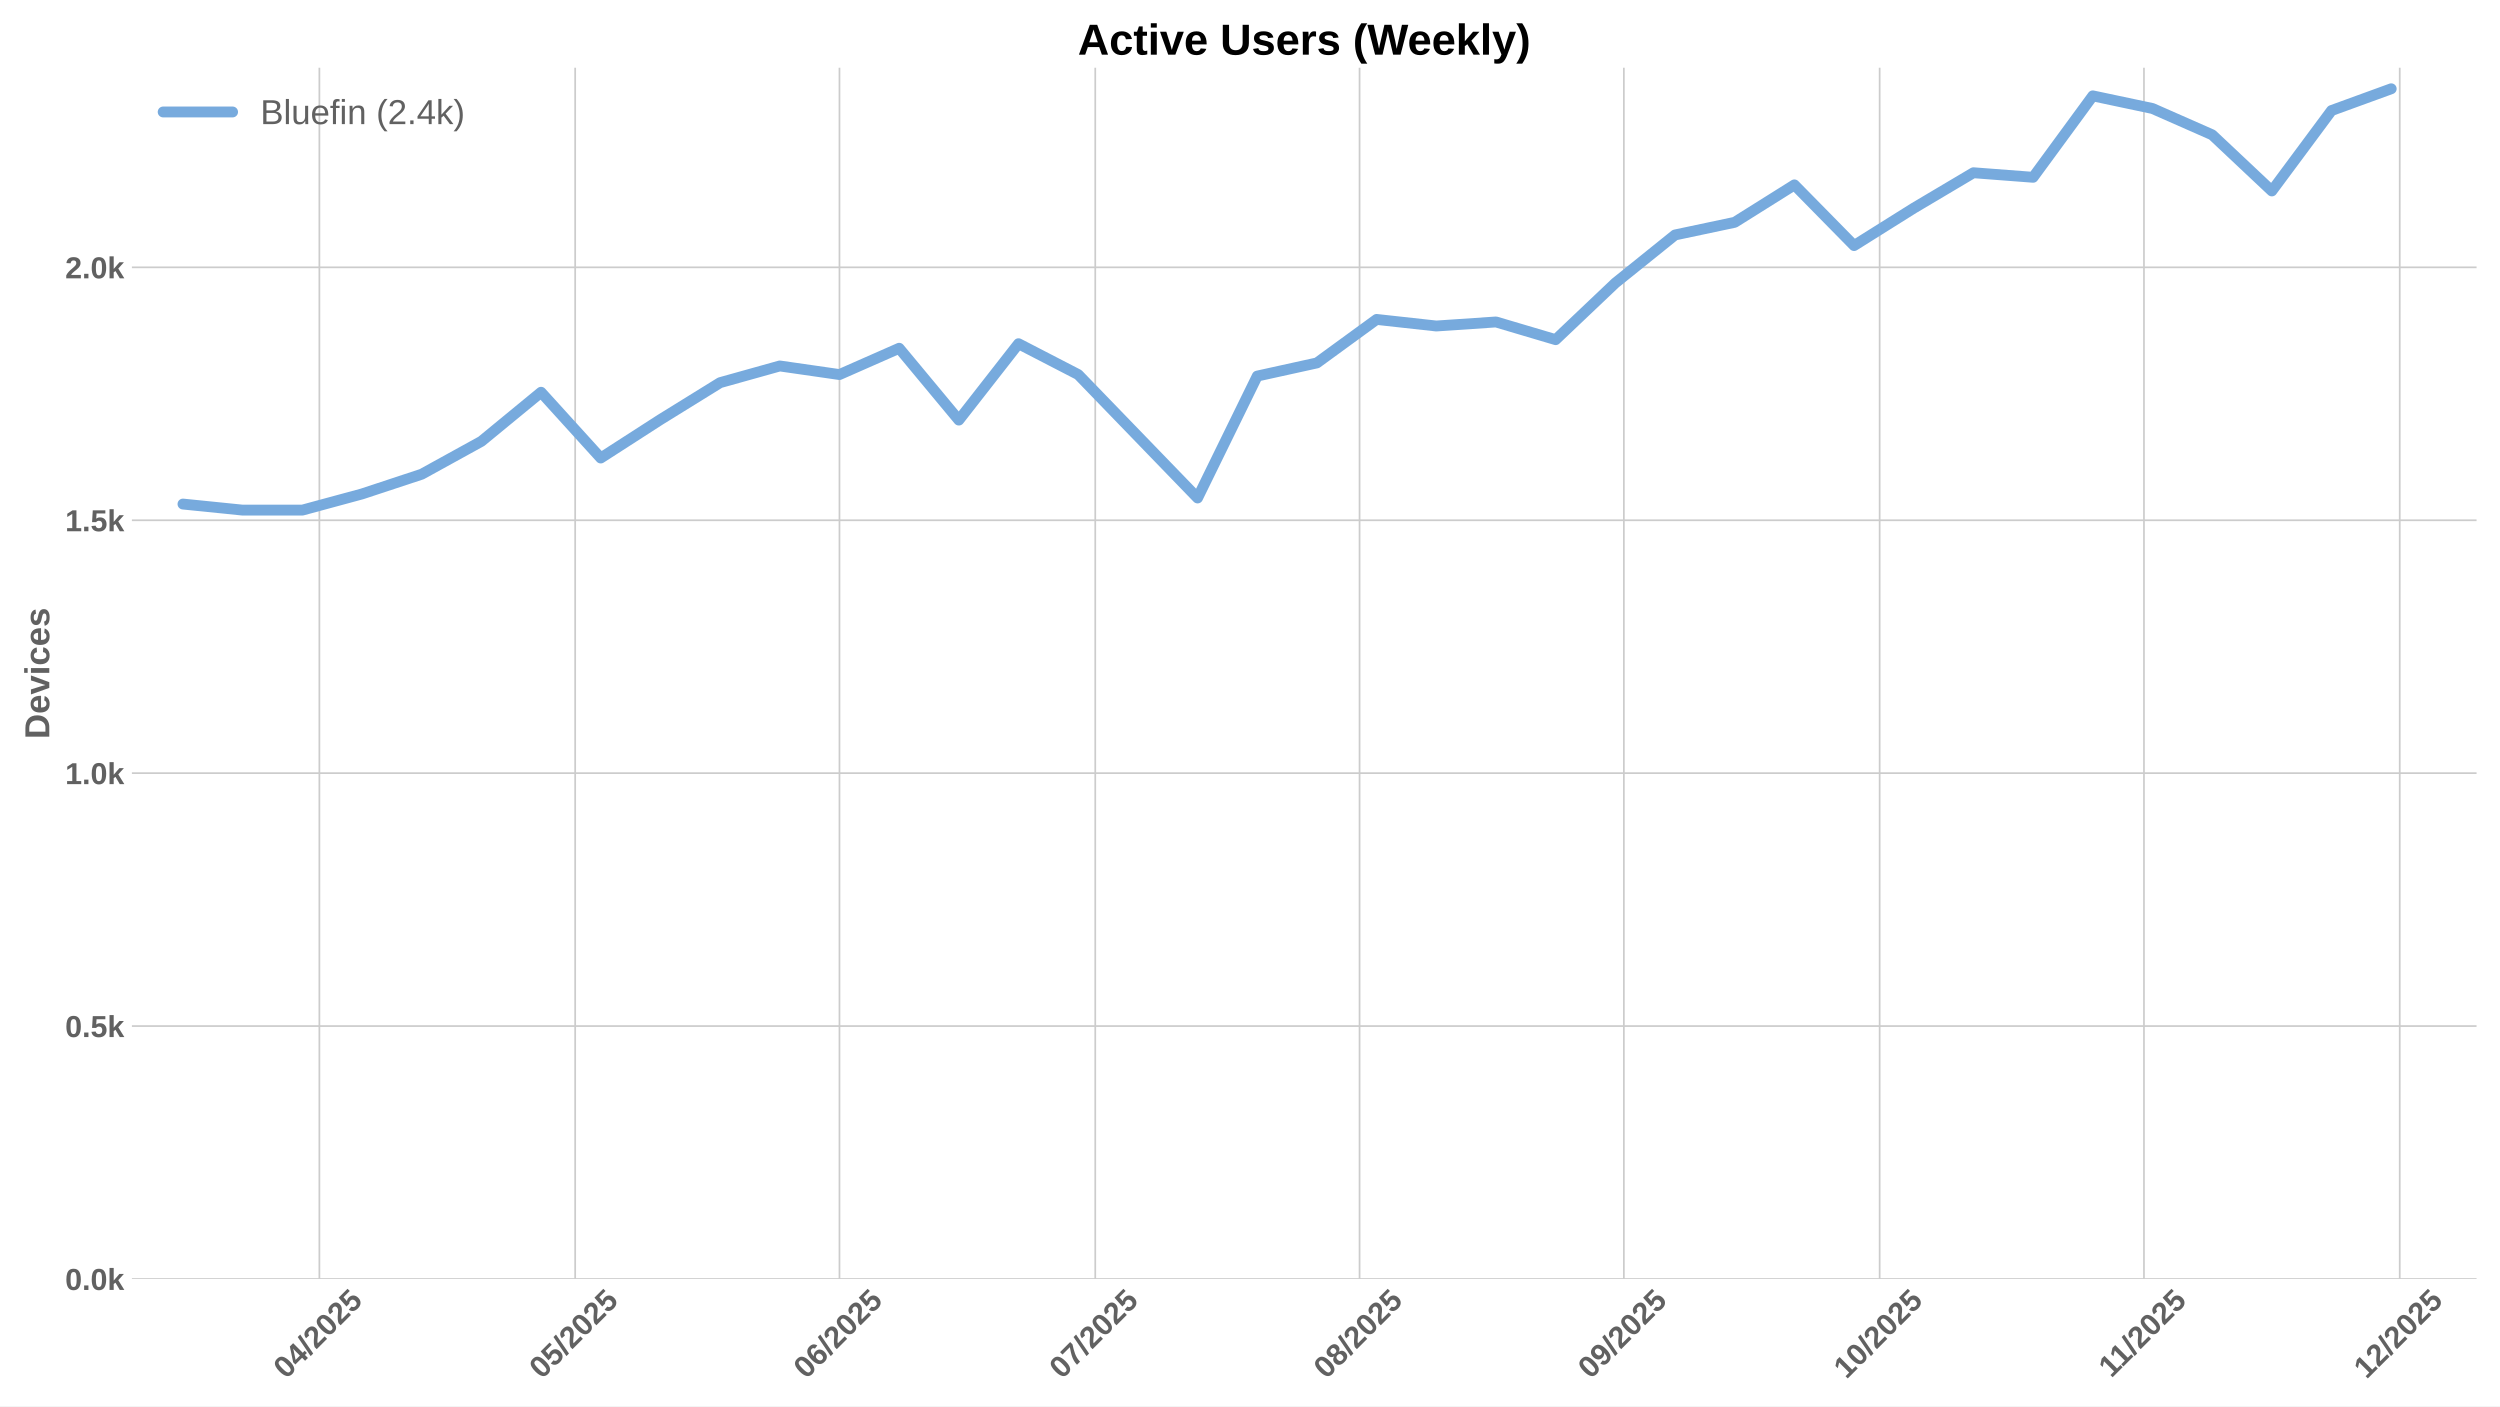
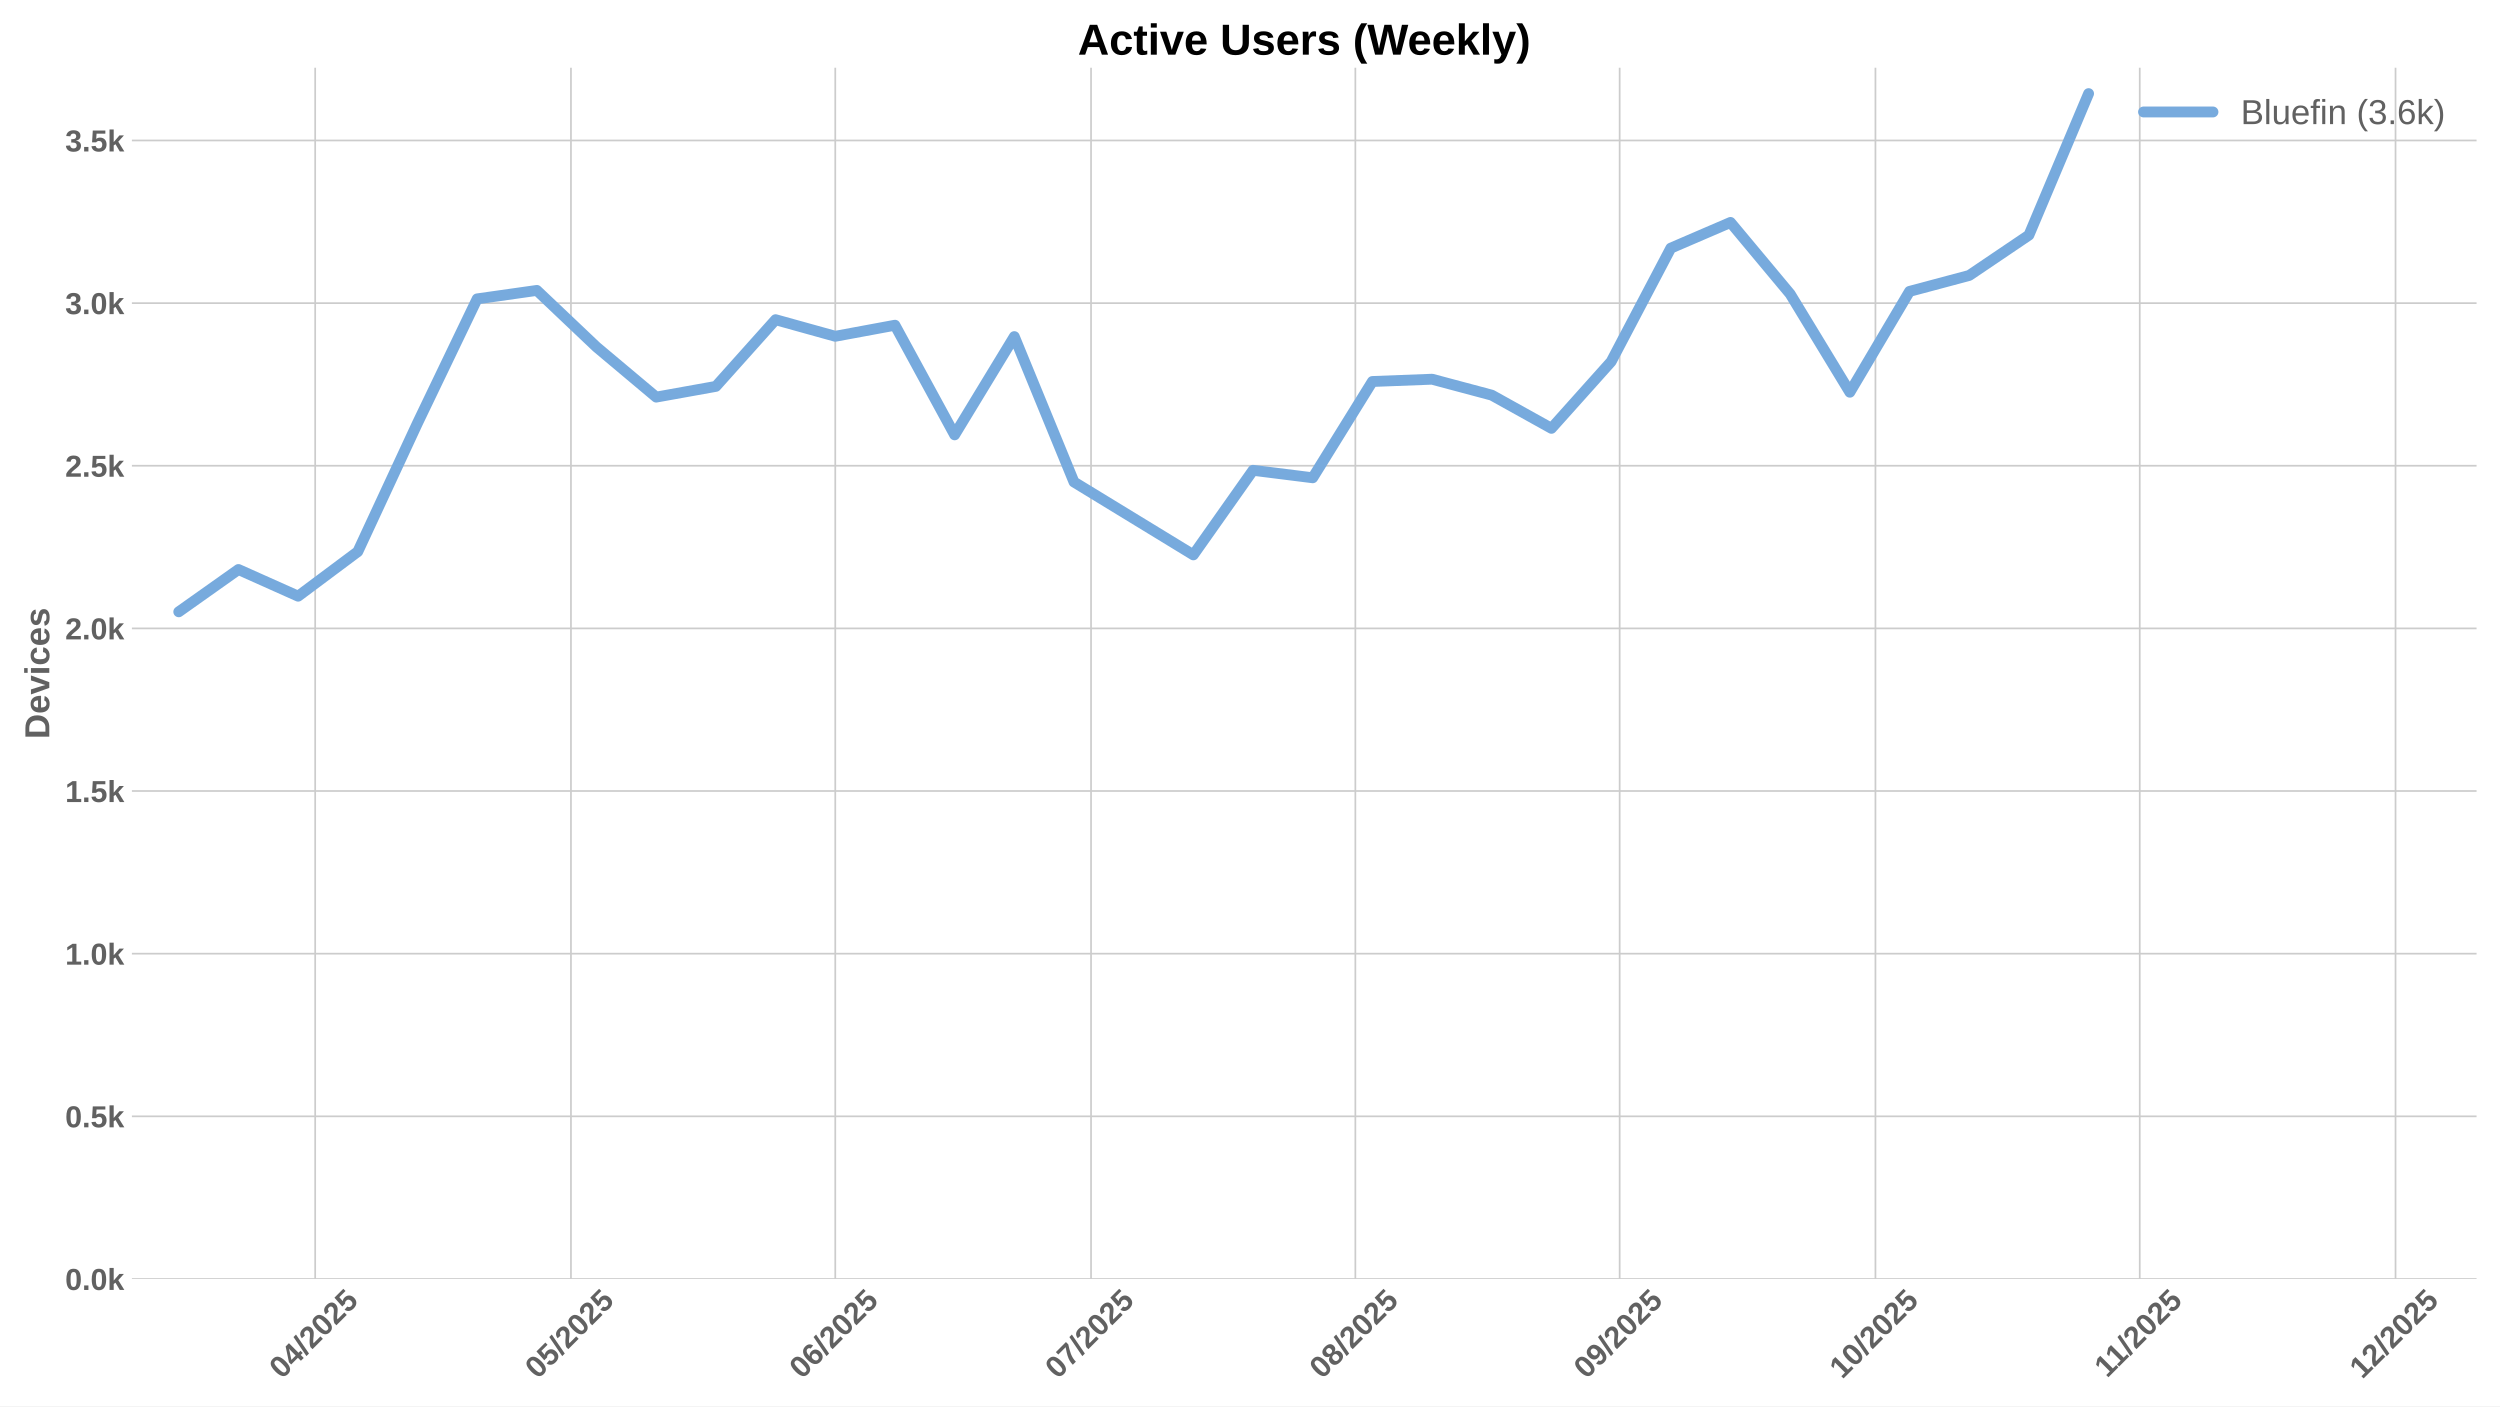
<svg xmlns="http://www.w3.org/2000/svg" xmlns:xlink="http://www.w3.org/1999/xlink" width="1152pt" height="648pt" viewBox="0 0 1152 648" version="1.1">
  <defs>
    <style type="text/css">*{stroke-linejoin: round; stroke-linecap: butt}</style>
  </defs>
  <g id="figure_1">
    <g id="patch_1">
      <path d="M 0 648  L 1152 648  L 1152 0  L 0 0  z " style="fill: #ffffff" />
    </g>
    <g id="axes_1">
      <g id="patch_2">
        <path d="M 60.78 589.343  L 1141.2 589.343  L 1141.2 31.2  L 60.78 31.2  z " style="fill: #ffffff" />
      </g>
      <g id="matplotlib.axis_1">
        <g id="xtick_1">
          <g id="line2d_1">
-             <path d="M 147.172 589.343  L 147.172 31.2  " clip-path="url(#pcfe789ed45)" style="fill: none; stroke: #cccccc; stroke-width: 0.8; stroke-linecap: round" />
+             <path d="M 145.232 589.343  L 145.232 31.2  " clip-path="url(#p8bdc0d7234)" style="fill: none; stroke: #cccccc; stroke-width: 0.8; stroke-linecap: round" />
          </g>
          <g id="line2d_2" />
          <g id="text_1">
-             <g style="fill: #616161" transform="translate(131.8412 635.7977) rotate(-45) scale(0.14 -0.14)">
+             <g style="fill: #616161" transform="translate(129.902 635.7977) rotate(-45) scale(0.14 -0.14)">
              <defs>
                <path id="LiberationSans-Bold-30" d="M 3297 2203  Q 3297 1088 2914 512  Q 2531 -63 1766 -63  Q 253 -63 253 2203  Q 253 2994 418 3494  Q 584 3994 915 4231  Q 1247 4469 1791 4469  Q 2572 4469 2934 3903  Q 3297 3338 3297 2203  z M 2416 2203  Q 2416 2813 2356 3150  Q 2297 3488 2165 3634  Q 2034 3781 1784 3781  Q 1519 3781 1383 3632  Q 1247 3484 1189 3148  Q 1131 2813 1131 2203  Q 1131 1600 1192 1261  Q 1253 922 1386 775  Q 1519 628 1772 628  Q 2022 628 2158 783  Q 2294 938 2355 1278  Q 2416 1619 2416 2203  z " transform="scale(0.015625)" />
                <path id="LiberationSans-Bold-34" d="M 2938 897  L 2938 0  L 2100 0  L 2100 897  L 97 897  L 97 1556  L 1956 4403  L 2938 4403  L 2938 1550  L 3525 1550  L 3525 897  L 2938 897  z M 2100 2991  Q 2100 3159 2111 3356  Q 2122 3553 2128 3609  Q 2047 3434 1834 3103  L 813 1550  L 2100 1550  L 2100 2991  z " transform="scale(0.015625)" />
                <path id="LiberationSans-Bold-2f" d="M 63 -128  L 972 4638  L 1716 4638  L 822 -128  L 63 -128  z " transform="scale(0.015625)" />
                <path id="LiberationSans-Bold-32" d="M 222 0  L 222 609  Q 394 988 711 1347  Q 1028 1706 1509 2097  Q 1972 2472 2158 2715  Q 2344 2959 2344 3194  Q 2344 3769 1766 3769  Q 1484 3769 1336 3617  Q 1188 3466 1144 3163  L 259 3213  Q 334 3825 717 4147  Q 1100 4469 1759 4469  Q 2472 4469 2853 4144  Q 3234 3819 3234 3231  Q 3234 2922 3112 2672  Q 2991 2422 2800 2211  Q 2609 2000 2376 1815  Q 2144 1631 1925 1456  Q 1706 1281 1526 1103  Q 1347 925 1259 722  L 3303 722  L 3303 0  L 222 0  z " transform="scale(0.015625)" />
                <path id="LiberationSans-Bold-35" d="M 3381 1466  Q 3381 766 2945 351  Q 2509 -63 1750 -63  Q 1088 -63 689 235  Q 291 534 197 1100  L 1075 1172  Q 1144 891 1319 762  Q 1494 634 1759 634  Q 2088 634 2283 843  Q 2478 1053 2478 1447  Q 2478 1794 2293 2001  Q 2109 2209 1778 2209  Q 1413 2209 1181 1925  L 325 1925  L 478 4403  L 3125 4403  L 3125 3750  L 1275 3750  L 1203 2638  Q 1522 2919 2000 2919  Q 2628 2919 3004 2528  Q 3381 2138 3381 1466  z " transform="scale(0.015625)" />
              </defs>
              <use xlink:href="#LiberationSans-Bold-30" />
              <use xlink:href="#LiberationSans-Bold-34" transform="translate(55.61523 0)" />
              <use xlink:href="#LiberationSans-Bold-2f" transform="translate(111.2305 0)" />
              <use xlink:href="#LiberationSans-Bold-32" transform="translate(139.0137 0)" />
              <use xlink:href="#LiberationSans-Bold-30" transform="translate(194.6289 0)" />
              <use xlink:href="#LiberationSans-Bold-32" transform="translate(250.2441 0)" />
              <use xlink:href="#LiberationSans-Bold-35" transform="translate(305.8594 0)" />
            </g>
          </g>
        </g>
        <g id="xtick_2">
          <g id="line2d_3">
-             <path d="M 265.036 589.343  L 265.036 31.2  " clip-path="url(#pcfe789ed45)" style="fill: none; stroke: #cccccc; stroke-width: 0.8; stroke-linecap: round" />
+             <path d="M 263.096 589.343  L 263.096 31.2  " clip-path="url(#p8bdc0d7234)" style="fill: none; stroke: #cccccc; stroke-width: 0.8; stroke-linecap: round" />
          </g>
          <g id="line2d_4" />
          <g id="text_2">
-             <g style="fill: #616161" transform="translate(249.7052 635.7977) rotate(-45) scale(0.14 -0.14)">
+             <g style="fill: #616161" transform="translate(247.766 635.7977) rotate(-45) scale(0.14 -0.14)">
              <use xlink:href="#LiberationSans-Bold-30" />
              <use xlink:href="#LiberationSans-Bold-35" transform="translate(55.61523 0)" />
              <use xlink:href="#LiberationSans-Bold-2f" transform="translate(111.2305 0)" />
              <use xlink:href="#LiberationSans-Bold-32" transform="translate(139.0137 0)" />
              <use xlink:href="#LiberationSans-Bold-30" transform="translate(194.6289 0)" />
              <use xlink:href="#LiberationSans-Bold-32" transform="translate(250.2441 0)" />
              <use xlink:href="#LiberationSans-Bold-35" transform="translate(305.8594 0)" />
            </g>
          </g>
        </g>
        <g id="xtick_3">
          <g id="line2d_5">
-             <path d="M 386.828 589.343  L 386.828 31.2  " clip-path="url(#pcfe789ed45)" style="fill: none; stroke: #cccccc; stroke-width: 0.8; stroke-linecap: round" />
+             <path d="M 384.889 589.343  L 384.889 31.2  " clip-path="url(#p8bdc0d7234)" style="fill: none; stroke: #cccccc; stroke-width: 0.8; stroke-linecap: round" />
          </g>
          <g id="line2d_6" />
          <g id="text_3">
-             <g style="fill: #616161" transform="translate(371.498 635.7977) rotate(-45) scale(0.14 -0.14)">
+             <g style="fill: #616161" transform="translate(369.5588 635.7977) rotate(-45) scale(0.14 -0.14)">
              <defs>
                <path id="LiberationSans-Bold-36" d="M 3328 1441  Q 3328 738 2934 337  Q 2541 -63 1847 -63  Q 1069 -63 651 482  Q 234 1028 234 2100  Q 234 3278 657 3873  Q 1081 4469 1869 4469  Q 2428 4469 2751 4222  Q 3075 3975 3209 3456  L 2381 3341  Q 2263 3775 1850 3775  Q 1497 3775 1295 3422  Q 1094 3069 1094 2350  Q 1234 2584 1484 2709  Q 1734 2834 2050 2834  Q 2641 2834 2984 2459  Q 3328 2084 3328 1441  z M 2447 1416  Q 2447 1791 2273 1989  Q 2100 2188 1797 2188  Q 1506 2188 1331 2002  Q 1156 1816 1156 1509  Q 1156 1125 1339 873  Q 1522 622 1819 622  Q 2116 622 2281 833  Q 2447 1044 2447 1416  z " transform="scale(0.015625)" />
              </defs>
              <use xlink:href="#LiberationSans-Bold-30" />
              <use xlink:href="#LiberationSans-Bold-36" transform="translate(55.61523 0)" />
              <use xlink:href="#LiberationSans-Bold-2f" transform="translate(111.2305 0)" />
              <use xlink:href="#LiberationSans-Bold-32" transform="translate(139.0137 0)" />
              <use xlink:href="#LiberationSans-Bold-30" transform="translate(194.6289 0)" />
              <use xlink:href="#LiberationSans-Bold-32" transform="translate(250.2441 0)" />
              <use xlink:href="#LiberationSans-Bold-35" transform="translate(305.8594 0)" />
            </g>
          </g>
        </g>
        <g id="xtick_4">
          <g id="line2d_7">
-             <path d="M 504.692 589.343  L 504.692 31.2  " clip-path="url(#pcfe789ed45)" style="fill: none; stroke: #cccccc; stroke-width: 0.8; stroke-linecap: round" />
+             <path d="M 502.753 589.343  L 502.753 31.2  " clip-path="url(#p8bdc0d7234)" style="fill: none; stroke: #cccccc; stroke-width: 0.8; stroke-linecap: round" />
          </g>
          <g id="line2d_8" />
          <g id="text_4">
-             <g style="fill: #616161" transform="translate(489.362 635.7977) rotate(-45) scale(0.14 -0.14)">
+             <g style="fill: #616161" transform="translate(487.4228 635.7977) rotate(-45) scale(0.14 -0.14)">
              <defs>
                <path id="LiberationSans-Bold-37" d="M 3278 3706  Q 2981 3238 2717 2797  Q 2453 2356 2256 1911  Q 2059 1466 1945 995  Q 1831 525 1831 0  L 916 0  Q 916 550 1059 1064  Q 1203 1578 1475 2111  Q 1747 2644 2463 3681  L 275 3681  L 275 4403  L 3278 4403  L 3278 3706  z " transform="scale(0.015625)" />
              </defs>
              <use xlink:href="#LiberationSans-Bold-30" />
              <use xlink:href="#LiberationSans-Bold-37" transform="translate(55.61523 0)" />
              <use xlink:href="#LiberationSans-Bold-2f" transform="translate(111.2305 0)" />
              <use xlink:href="#LiberationSans-Bold-32" transform="translate(139.0137 0)" />
              <use xlink:href="#LiberationSans-Bold-30" transform="translate(194.6289 0)" />
              <use xlink:href="#LiberationSans-Bold-32" transform="translate(250.2441 0)" />
              <use xlink:href="#LiberationSans-Bold-35" transform="translate(305.8594 0)" />
            </g>
          </g>
        </g>
        <g id="xtick_5">
          <g id="line2d_9">
-             <path d="M 626.485 589.343  L 626.485 31.2  " clip-path="url(#pcfe789ed45)" style="fill: none; stroke: #cccccc; stroke-width: 0.8; stroke-linecap: round" />
+             <path d="M 624.546 589.343  L 624.546 31.2  " clip-path="url(#p8bdc0d7234)" style="fill: none; stroke: #cccccc; stroke-width: 0.8; stroke-linecap: round" />
          </g>
          <g id="line2d_10" />
          <g id="text_5">
-             <g style="fill: #616161" transform="translate(611.1548 635.7977) rotate(-45) scale(0.14 -0.14)">
+             <g style="fill: #616161" transform="translate(609.2156 635.7977) rotate(-45) scale(0.14 -0.14)">
              <defs>
                <path id="LiberationSans-Bold-38" d="M 3363 1241  Q 3363 622 2953 279  Q 2544 -63 1784 -63  Q 1031 -63 617 278  Q 203 619 203 1234  Q 203 1656 447 1945  Q 691 2234 1100 2303  L 1100 2316  Q 744 2394 525 2669  Q 306 2944 306 3303  Q 306 3844 689 4156  Q 1072 4469 1772 4469  Q 2488 4469 2870 4164  Q 3253 3859 3253 3297  Q 3253 2938 3036 2666  Q 2819 2394 2453 2322  L 2453 2309  Q 2878 2241 3120 1961  Q 3363 1681 3363 1241  z M 2350 3250  Q 2350 3563 2206 3708  Q 2063 3853 1772 3853  Q 1203 3853 1203 3250  Q 1203 2619 1778 2619  Q 2066 2619 2208 2766  Q 2350 2913 2350 3250  z M 2453 1313  Q 2453 2003 1766 2003  Q 1447 2003 1276 1822  Q 1106 1641 1106 1300  Q 1106 913 1275 734  Q 1444 556 1791 556  Q 2131 556 2292 734  Q 2453 913 2453 1313  z " transform="scale(0.015625)" />
              </defs>
              <use xlink:href="#LiberationSans-Bold-30" />
              <use xlink:href="#LiberationSans-Bold-38" transform="translate(55.61523 0)" />
              <use xlink:href="#LiberationSans-Bold-2f" transform="translate(111.2305 0)" />
              <use xlink:href="#LiberationSans-Bold-32" transform="translate(139.0137 0)" />
              <use xlink:href="#LiberationSans-Bold-30" transform="translate(194.6289 0)" />
              <use xlink:href="#LiberationSans-Bold-32" transform="translate(250.2441 0)" />
              <use xlink:href="#LiberationSans-Bold-35" transform="translate(305.8594 0)" />
            </g>
          </g>
        </g>
        <g id="xtick_6">
          <g id="line2d_11">
-             <path d="M 748.278 589.343  L 748.278 31.2  " clip-path="url(#pcfe789ed45)" style="fill: none; stroke: #cccccc; stroke-width: 0.8; stroke-linecap: round" />
+             <path d="M 746.339 589.343  L 746.339 31.2  " clip-path="url(#p8bdc0d7234)" style="fill: none; stroke: #cccccc; stroke-width: 0.8; stroke-linecap: round" />
          </g>
          <g id="line2d_12" />
          <g id="text_6">
-             <g style="fill: #616161" transform="translate(732.9476 635.7977) rotate(-45) scale(0.14 -0.14)">
+             <g style="fill: #616161" transform="translate(731.0084 635.7977) rotate(-45) scale(0.14 -0.14)">
              <defs>
                <path id="LiberationSans-Bold-39" d="M 3322 2272  Q 3322 1100 2894 518  Q 2466 -63 1678 -63  Q 1097 -63 767 185  Q 438 434 300 972  L 1125 1088  Q 1247 628 1688 628  Q 2056 628 2254 981  Q 2453 1334 2459 2028  Q 2341 1794 2070 1661  Q 1800 1528 1488 1528  Q 906 1528 564 1923  Q 222 2319 222 2994  Q 222 3688 623 4078  Q 1025 4469 1759 4469  Q 2550 4469 2936 3920  Q 3322 3372 3322 2272  z M 2394 2888  Q 2394 3297 2214 3539  Q 2034 3781 1738 3781  Q 1447 3781 1280 3570  Q 1113 3359 1113 2988  Q 1113 2622 1278 2401  Q 1444 2181 1741 2181  Q 2022 2181 2208 2373  Q 2394 2566 2394 2888  z " transform="scale(0.015625)" />
              </defs>
              <use xlink:href="#LiberationSans-Bold-30" />
              <use xlink:href="#LiberationSans-Bold-39" transform="translate(55.61523 0)" />
              <use xlink:href="#LiberationSans-Bold-2f" transform="translate(111.2305 0)" />
              <use xlink:href="#LiberationSans-Bold-32" transform="translate(139.0137 0)" />
              <use xlink:href="#LiberationSans-Bold-30" transform="translate(194.6289 0)" />
              <use xlink:href="#LiberationSans-Bold-32" transform="translate(250.2441 0)" />
              <use xlink:href="#LiberationSans-Bold-35" transform="translate(305.8594 0)" />
            </g>
          </g>
        </g>
        <g id="xtick_7">
          <g id="line2d_13">
-             <path d="M 866.142 589.343  L 866.142 31.2  " clip-path="url(#pcfe789ed45)" style="fill: none; stroke: #cccccc; stroke-width: 0.8; stroke-linecap: round" />
+             <path d="M 864.203 589.343  L 864.203 31.2  " clip-path="url(#p8bdc0d7234)" style="fill: none; stroke: #cccccc; stroke-width: 0.8; stroke-linecap: round" />
          </g>
          <g id="line2d_14" />
          <g id="text_7">
-             <g style="fill: #616161" transform="translate(850.8116 635.7977) rotate(-45) scale(0.14 -0.14)">
+             <g style="fill: #616161" transform="translate(848.8724 635.7977) rotate(-45) scale(0.14 -0.14)">
              <defs>
                <path id="LiberationSans-Bold-31" d="M 403 0  L 403 653  L 1494 653  L 1494 3656  L 438 2997  L 438 3688  L 1541 4403  L 2372 4403  L 2372 653  L 3381 653  L 3381 0  L 403 0  z " transform="scale(0.015625)" />
              </defs>
              <use xlink:href="#LiberationSans-Bold-31" />
              <use xlink:href="#LiberationSans-Bold-30" transform="translate(55.61523 0)" />
              <use xlink:href="#LiberationSans-Bold-2f" transform="translate(111.2305 0)" />
              <use xlink:href="#LiberationSans-Bold-32" transform="translate(139.0137 0)" />
              <use xlink:href="#LiberationSans-Bold-30" transform="translate(194.6289 0)" />
              <use xlink:href="#LiberationSans-Bold-32" transform="translate(250.2441 0)" />
              <use xlink:href="#LiberationSans-Bold-35" transform="translate(305.8594 0)" />
            </g>
          </g>
        </g>
        <g id="xtick_8">
          <g id="line2d_15">
-             <path d="M 987.935 589.343  L 987.935 31.2  " clip-path="url(#pcfe789ed45)" style="fill: none; stroke: #cccccc; stroke-width: 0.8; stroke-linecap: round" />
+             <path d="M 985.995 589.343  L 985.995 31.2  " clip-path="url(#p8bdc0d7234)" style="fill: none; stroke: #cccccc; stroke-width: 0.8; stroke-linecap: round" />
          </g>
          <g id="line2d_16" />
          <g id="text_8">
-             <g style="fill: #616161" transform="translate(972.8767 635.2532) rotate(-45) scale(0.14 -0.14)">
+             <g style="fill: #616161" transform="translate(970.9374 635.2532) rotate(-45) scale(0.14 -0.14)">
              <use xlink:href="#LiberationSans-Bold-31" />
              <use xlink:href="#LiberationSans-Bold-31" transform="translate(50.11523 0)" />
              <use xlink:href="#LiberationSans-Bold-2f" transform="translate(105.7305 0)" />
              <use xlink:href="#LiberationSans-Bold-32" transform="translate(133.5137 0)" />
              <use xlink:href="#LiberationSans-Bold-30" transform="translate(189.1289 0)" />
              <use xlink:href="#LiberationSans-Bold-32" transform="translate(244.7441 0)" />
              <use xlink:href="#LiberationSans-Bold-35" transform="translate(300.3594 0)" />
            </g>
          </g>
        </g>
        <g id="xtick_9">
          <g id="line2d_17">
-             <path d="M 1105.799 589.343  L 1105.799 31.2  " clip-path="url(#pcfe789ed45)" style="fill: none; stroke: #cccccc; stroke-width: 0.8; stroke-linecap: round" />
+             <path d="M 1103.859 589.343  L 1103.859 31.2  " clip-path="url(#p8bdc0d7234)" style="fill: none; stroke: #cccccc; stroke-width: 0.8; stroke-linecap: round" />
          </g>
          <g id="line2d_18" />
          <g id="text_9">
-             <g style="fill: #616161" transform="translate(1090.468 635.7977) rotate(-45) scale(0.14 -0.14)">
+             <g style="fill: #616161" transform="translate(1088.529 635.7977) rotate(-45) scale(0.14 -0.14)">
              <use xlink:href="#LiberationSans-Bold-31" />
              <use xlink:href="#LiberationSans-Bold-32" transform="translate(55.61523 0)" />
              <use xlink:href="#LiberationSans-Bold-2f" transform="translate(111.2305 0)" />
              <use xlink:href="#LiberationSans-Bold-32" transform="translate(139.0137 0)" />
              <use xlink:href="#LiberationSans-Bold-30" transform="translate(194.6289 0)" />
              <use xlink:href="#LiberationSans-Bold-32" transform="translate(250.2441 0)" />
              <use xlink:href="#LiberationSans-Bold-35" transform="translate(305.8594 0)" />
            </g>
          </g>
        </g>
      </g>
      <g id="matplotlib.axis_2">
        <g id="ytick_1">
          <g id="line2d_19">
-             <path d="M 60.78 589.343  L 1141.2 589.343  " clip-path="url(#pcfe789ed45)" style="fill: none; stroke: #cccccc; stroke-width: 0.8; stroke-linecap: round" />
+             <path d="M 60.78 589.343  L 1141.2 589.343  " clip-path="url(#p8bdc0d7234)" style="fill: none; stroke: #cccccc; stroke-width: 0.8; stroke-linecap: round" />
          </g>
          <g id="line2d_20" />
          <g id="text_10">
            <g style="fill: #616161" transform="translate(30.03469 594.416) scale(0.14 -0.14)">
              <defs>
                <path id="LiberationSans-Bold-2e" d="M 434 0  L 434 953  L 1338 953  L 1338 0  L 434 0  z " transform="scale(0.015625)" />
                <path id="LiberationSans-Bold-6b" d="M 2606 0  L 1703 1531  L 1325 1269  L 1325 0  L 447 0  L 447 4638  L 1325 4638  L 1325 1981  L 2531 3381  L 3475 3381  L 2288 2063  L 3566 0  L 2606 0  z " transform="scale(0.015625)" />
              </defs>
              <use xlink:href="#LiberationSans-Bold-30" />
              <use xlink:href="#LiberationSans-Bold-2e" transform="translate(55.61523 0)" />
              <use xlink:href="#LiberationSans-Bold-30" transform="translate(83.39844 0)" />
              <use xlink:href="#LiberationSans-Bold-6b" transform="translate(139.0137 0)" />
            </g>
          </g>
        </g>
        <g id="ytick_2">
          <g id="line2d_21">
-             <path d="M 60.78 472.804  L 1141.2 472.804  " clip-path="url(#pcfe789ed45)" style="fill: none; stroke: #cccccc; stroke-width: 0.8; stroke-linecap: round" />
+             <path d="M 60.78 514.397  L 1141.2 514.397  " clip-path="url(#p8bdc0d7234)" style="fill: none; stroke: #cccccc; stroke-width: 0.8; stroke-linecap: round" />
          </g>
          <g id="line2d_22" />
          <g id="text_11">
-             <g style="fill: #616161" transform="translate(30.03469 477.8764) scale(0.14 -0.14)">
+             <g style="fill: #616161" transform="translate(30.03469 519.4703) scale(0.14 -0.14)">
              <use xlink:href="#LiberationSans-Bold-30" />
              <use xlink:href="#LiberationSans-Bold-2e" transform="translate(55.61523 0)" />
              <use xlink:href="#LiberationSans-Bold-35" transform="translate(83.39844 0)" />
              <use xlink:href="#LiberationSans-Bold-6b" transform="translate(139.0137 0)" />
            </g>
          </g>
        </g>
        <g id="ytick_3">
          <g id="line2d_23">
-             <path d="M 60.78 356.264  L 1141.2 356.264  " clip-path="url(#pcfe789ed45)" style="fill: none; stroke: #cccccc; stroke-width: 0.8; stroke-linecap: round" />
+             <path d="M 60.78 439.452  L 1141.2 439.452  " clip-path="url(#p8bdc0d7234)" style="fill: none; stroke: #cccccc; stroke-width: 0.8; stroke-linecap: round" />
          </g>
          <g id="line2d_24" />
          <g id="text_12">
-             <g style="fill: #616161" transform="translate(30.03469 361.3368) scale(0.14 -0.14)">
+             <g style="fill: #616161" transform="translate(30.03469 444.5246) scale(0.14 -0.14)">
              <use xlink:href="#LiberationSans-Bold-31" />
              <use xlink:href="#LiberationSans-Bold-2e" transform="translate(55.61523 0)" />
              <use xlink:href="#LiberationSans-Bold-30" transform="translate(83.39844 0)" />
              <use xlink:href="#LiberationSans-Bold-6b" transform="translate(139.0137 0)" />
            </g>
          </g>
        </g>
        <g id="ytick_4">
          <g id="line2d_25">
-             <path d="M 60.78 239.724  L 1141.2 239.724  " clip-path="url(#pcfe789ed45)" style="fill: none; stroke: #cccccc; stroke-width: 0.8; stroke-linecap: round" />
+             <path d="M 60.78 364.506  L 1141.2 364.506  " clip-path="url(#p8bdc0d7234)" style="fill: none; stroke: #cccccc; stroke-width: 0.8; stroke-linecap: round" />
          </g>
          <g id="line2d_26" />
          <g id="text_13">
-             <g style="fill: #616161" transform="translate(30.03469 244.7972) scale(0.14 -0.14)">
+             <g style="fill: #616161" transform="translate(30.03469 369.5789) scale(0.14 -0.14)">
              <use xlink:href="#LiberationSans-Bold-31" />
              <use xlink:href="#LiberationSans-Bold-2e" transform="translate(55.61523 0)" />
              <use xlink:href="#LiberationSans-Bold-35" transform="translate(83.39844 0)" />
              <use xlink:href="#LiberationSans-Bold-6b" transform="translate(139.0137 0)" />
            </g>
          </g>
        </g>
        <g id="ytick_5">
          <g id="line2d_27">
-             <path d="M 60.78 123.185  L 1141.2 123.185  " clip-path="url(#pcfe789ed45)" style="fill: none; stroke: #cccccc; stroke-width: 0.8; stroke-linecap: round" />
+             <path d="M 60.78 289.56  L 1141.2 289.56  " clip-path="url(#p8bdc0d7234)" style="fill: none; stroke: #cccccc; stroke-width: 0.8; stroke-linecap: round" />
          </g>
          <g id="line2d_28" />
          <g id="text_14">
-             <g style="fill: #616161" transform="translate(30.03469 128.2575) scale(0.14 -0.14)">
+             <g style="fill: #616161" transform="translate(30.03469 294.6332) scale(0.14 -0.14)">
              <use xlink:href="#LiberationSans-Bold-32" />
              <use xlink:href="#LiberationSans-Bold-2e" transform="translate(55.61523 0)" />
              <use xlink:href="#LiberationSans-Bold-30" transform="translate(83.39844 0)" />
              <use xlink:href="#LiberationSans-Bold-6b" transform="translate(139.0137 0)" />
            </g>
          </g>
        </g>
-         <g id="text_15">
+         <g id="ytick_6">
+           <g id="line2d_29">
+             <path d="M 60.78 214.615  L 1141.2 214.615  " clip-path="url(#p8bdc0d7234)" style="fill: none; stroke: #cccccc; stroke-width: 0.8; stroke-linecap: round" />
+           </g>
+           <g id="line2d_30" />
+           <g id="text_15">
+             <g style="fill: #616161" transform="translate(30.03469 219.6875) scale(0.14 -0.14)">
+               <use xlink:href="#LiberationSans-Bold-32" />
+               <use xlink:href="#LiberationSans-Bold-2e" transform="translate(55.61523 0)" />
+               <use xlink:href="#LiberationSans-Bold-35" transform="translate(83.39844 0)" />
+               <use xlink:href="#LiberationSans-Bold-6b" transform="translate(139.0137 0)" />
+             </g>
+           </g>
+         </g>
+         <g id="ytick_7">
+           <g id="line2d_31">
+             <path d="M 60.78 139.669  L 1141.2 139.669  " clip-path="url(#p8bdc0d7234)" style="fill: none; stroke: #cccccc; stroke-width: 0.8; stroke-linecap: round" />
+           </g>
+           <g id="line2d_32" />
+           <g id="text_16">
+             <g style="fill: #616161" transform="translate(30.03469 144.7417) scale(0.14 -0.14)">
+               <defs>
+                 <path id="LiberationSans-Bold-33" d="M 3328 1222  Q 3328 603 2922 265  Q 2516 -72 1766 -72  Q 1056 -72 637 254  Q 219 581 147 1197  L 1041 1275  Q 1125 641 1763 641  Q 2078 641 2253 797  Q 2428 953 2428 1275  Q 2428 1569 2215 1725  Q 2003 1881 1584 1881  L 1278 1881  L 1278 2591  L 1566 2591  Q 1944 2591 2134 2745  Q 2325 2900 2325 3188  Q 2325 3459 2173 3614  Q 2022 3769 1731 3769  Q 1459 3769 1292 3619  Q 1125 3469 1100 3194  L 222 3256  Q 291 3825 694 4147  Q 1097 4469 1747 4469  Q 2438 4469 2827 4158  Q 3216 3847 3216 3297  Q 3216 2884 2973 2618  Q 2731 2353 2275 2266  L 2275 2253  Q 2781 2194 3054 1920  Q 3328 1647 3328 1222  z " transform="scale(0.015625)" />
+               </defs>
+               <use xlink:href="#LiberationSans-Bold-33" />
+               <use xlink:href="#LiberationSans-Bold-2e" transform="translate(55.61523 0)" />
+               <use xlink:href="#LiberationSans-Bold-30" transform="translate(83.39844 0)" />
+               <use xlink:href="#LiberationSans-Bold-6b" transform="translate(139.0137 0)" />
+             </g>
+           </g>
+         </g>
+         <g id="ytick_8">
+           <g id="line2d_33">
+             <path d="M 60.78 64.723  L 1141.2 64.723  " clip-path="url(#p8bdc0d7234)" style="fill: none; stroke: #cccccc; stroke-width: 0.8; stroke-linecap: round" />
+           </g>
+           <g id="line2d_34" />
+           <g id="text_17">
+             <g style="fill: #616161" transform="translate(30.03469 69.79603) scale(0.14 -0.14)">
+               <use xlink:href="#LiberationSans-Bold-33" />
+               <use xlink:href="#LiberationSans-Bold-2e" transform="translate(55.61523 0)" />
+               <use xlink:href="#LiberationSans-Bold-35" transform="translate(83.39844 0)" />
+               <use xlink:href="#LiberationSans-Bold-6b" transform="translate(139.0137 0)" />
+             </g>
+           </g>
+         </g>
+         <g id="text_18">
          <g style="fill: #616161" transform="translate(22.71469 340.5153) rotate(-90) scale(0.16 -0.16)">
            <defs>
              <path id="LiberationSans-Bold-44" d="M 4353 2234  Q 4353 1553 4086 1045  Q 3819 538 3330 269  Q 2841 0 2209 0  L 428 0  L 428 4403  L 2022 4403  Q 3134 4403 3743 3842  Q 4353 3281 4353 2234  z M 3425 2234  Q 3425 2944 3056 3317  Q 2688 3691 2003 3691  L 1350 3691  L 1350 713  L 2131 713  Q 2725 713 3075 1122  Q 3425 1531 3425 2234  z " transform="scale(0.015625)" />
              <path id="LiberationSans-Bold-65" d="M 1831 -63  Q 1069 -63 659 389  Q 250 841 250 1706  Q 250 2544 665 2994  Q 1081 3444 1844 3444  Q 2572 3444 2956 2961  Q 3341 2478 3341 1547  L 3341 1522  L 1172 1522  Q 1172 1028 1355 776  Q 1538 525 1875 525  Q 2341 525 2463 928  L 3291 856  Q 2931 -63 1831 -63  z M 1831 2891  Q 1522 2891 1355 2675  Q 1188 2459 1178 2072  L 2491 2072  Q 2466 2481 2294 2686  Q 2122 2891 1831 2891  z " transform="scale(0.015625)" />
              <path id="LiberationSans-Bold-76" d="M 2284 0  L 1234 0  L 25 3381  L 953 3381  L 1544 1491  Q 1591 1334 1766 709  Q 1797 838 1894 1159  Q 1991 1481 2613 3381  L 3531 3381  L 2284 0  z " transform="scale(0.015625)" />
              <path id="LiberationSans-Bold-69" d="M 447 3991  L 447 4638  L 1325 4638  L 1325 3991  L 447 3991  z M 447 0  L 447 3381  L 1325 3381  L 1325 0  L 447 0  z " transform="scale(0.015625)" />
              <path id="LiberationSans-Bold-63" d="M 1856 -63  Q 1088 -63 669 395  Q 250 853 250 1672  Q 250 2509 672 2976  Q 1094 3444 1869 3444  Q 2466 3444 2856 3144  Q 3247 2844 3347 2316  L 2463 2272  Q 2425 2531 2275 2686  Q 2125 2841 1850 2841  Q 1172 2841 1172 1706  Q 1172 538 1863 538  Q 2113 538 2281 695  Q 2450 853 2491 1166  L 3372 1125  Q 3325 778 3123 506  Q 2922 234 2594 85  Q 2266 -63 1856 -63  z " transform="scale(0.015625)" />
              <path id="LiberationSans-Bold-73" d="M 3297 988  Q 3297 497 2895 217  Q 2494 -63 1784 -63  Q 1088 -63 717 157  Q 347 378 225 844  L 997 959  Q 1063 719 1223 619  Q 1384 519 1784 519  Q 2153 519 2322 612  Q 2491 706 2491 906  Q 2491 1069 2355 1164  Q 2219 1259 1894 1325  Q 1150 1472 890 1598  Q 631 1725 495 1926  Q 359 2128 359 2422  Q 359 2906 732 3176  Q 1106 3447 1791 3447  Q 2394 3447 2761 3212  Q 3128 2978 3219 2534  L 2441 2453  Q 2403 2659 2256 2761  Q 2109 2863 1791 2863  Q 1478 2863 1322 2783  Q 1166 2703 1166 2516  Q 1166 2369 1286 2283  Q 1406 2197 1691 2141  Q 2088 2059 2395 1973  Q 2703 1888 2889 1769  Q 3075 1650 3186 1464  Q 3297 1278 3297 988  z " transform="scale(0.015625)" />
            </defs>
            <use xlink:href="#LiberationSans-Bold-44" />
            <use xlink:href="#LiberationSans-Bold-65" transform="translate(72.2168 0)" />
            <use xlink:href="#LiberationSans-Bold-76" transform="translate(127.832 0)" />
            <use xlink:href="#LiberationSans-Bold-69" transform="translate(183.4473 0)" />
            <use xlink:href="#LiberationSans-Bold-63" transform="translate(211.2305 0)" />
            <use xlink:href="#LiberationSans-Bold-65" transform="translate(266.8457 0)" />
            <use xlink:href="#LiberationSans-Bold-73" transform="translate(322.4609 0)" />
          </g>
        </g>
      </g>
-       <g id="line2d_29">
-         <path d="M 84.311 232.266  L 111.812 235.063  L 139.314 235.063  L 166.816 227.604  L 194.317 218.514  L 221.819 203.364  L 249.32 180.755  L 276.822 211.056  L 304.324 193.342  L 331.825 176.327  L 359.327 168.635  L 386.828 172.598  L 414.33 160.477  L 441.832 193.575  L 469.333 158.38  L 496.835 172.598  L 551.838 229.469  L 579.34 173.297  L 606.841 167.237  L 634.343 147.192  L 661.844 150.222  L 689.346 148.357  L 716.848 156.515  L 744.349 130.41  L 771.851 108.268  L 799.352 102.441  L 826.854 85.193  L 854.356 113.162  L 881.857 95.914  L 909.359 79.599  L 936.86 81.697  L 964.362 44.171  L 991.864 49.998  L 1019.365 62.118  L 1046.867 87.99  L 1074.368 50.93  L 1101.87 40.908  " clip-path="url(#pcfe789ed45)" style="fill: none; stroke: #77aadd; stroke-width: 5; stroke-linecap: round" />
+       <g id="line2d_35">
+         <path d="M 82.371 281.916  L 109.873 262.43  L 137.375 274.721  L 164.876 254.186  L 192.378 194.979  L 219.879 137.72  L 247.381 133.823  L 274.883 159.904  L 302.384 182.988  L 329.886 178.041  L 357.387 147.313  L 384.889 154.958  L 412.391 149.862  L 439.892 200.375  L 467.394 155.108  L 494.895 222.109  L 549.899 255.685  L 577.4 216.713  L 604.902 220.161  L 632.403 175.793  L 659.905 174.744  L 687.407 182.088  L 714.908 197.377  L 742.41 166.649  L 769.911 114.337  L 797.413 102.496  L 824.915 135.472  L 852.416 180.739  L 879.918 134.273  L 907.419 126.928  L 934.921 108.342  L 962.423 43.139  " clip-path="url(#p8bdc0d7234)" style="fill: none; stroke: #77aadd; stroke-width: 5; stroke-linecap: round" />
      </g>
      <g id="patch_3">
        <path d="M 60.78 589.343  L 60.78 31.2  " style="fill: none" />
      </g>
      <g id="patch_4">
        <path d="M 1141.2 589.343  L 1141.2 31.2  " style="fill: none" />
      </g>
      <g id="patch_5">
        <path d="M 60.78 589.343  L 1141.2 589.343  " style="fill: none" />
      </g>
      <g id="patch_6">
        <path d="M 60.78 31.2  L 1141.2 31.2  " style="fill: none" />
      </g>
-       <g id="text_16">
+       <g id="text_19">
        <g transform="translate(496.6791 25.2) scale(0.2 -0.2)">
          <defs>
            <path id="LiberationSans-Bold-41" d="M 3541 0  L 3150 1125  L 1472 1125  L 1081 0  L 159 0  L 1766 4403  L 2853 4403  L 4453 0  L 3541 0  z M 2309 3725  L 2291 3656  Q 2259 3544 2215 3400  Q 2172 3256 1678 1819  L 2944 1819  L 2509 3084  L 2375 3509  L 2309 3725  z " transform="scale(0.015625)" />
            <path id="LiberationSans-Bold-74" d="M 1313 -56  Q 925 -56 715 155  Q 506 366 506 794  L 506 2788  L 78 2788  L 78 3381  L 550 3381  L 825 4175  L 1375 4175  L 1375 3381  L 2016 3381  L 2016 2788  L 1375 2788  L 1375 1031  Q 1375 784 1469 667  Q 1563 550 1759 550  Q 1863 550 2053 594  L 2053 50  Q 1728 -56 1313 -56  z " transform="scale(0.015625)" />
            <path id="LiberationSans-Bold-20" transform="scale(0.015625)" />
            <path id="LiberationSans-Bold-55" d="M 2259 -63  Q 1350 -63 867 381  Q 384 825 384 1650  L 384 4403  L 1306 4403  L 1306 1722  Q 1306 1200 1554 929  Q 1803 659 2284 659  Q 2778 659 3043 942  Q 3309 1225 3309 1753  L 3309 4403  L 4231 4403  L 4231 1697  Q 4231 859 3714 398  Q 3197 -63 2259 -63  z " transform="scale(0.015625)" />
            <path id="LiberationSans-Bold-72" d="M 447 0  L 447 2588  Q 447 2866 439 3052  Q 431 3238 422 3381  L 1259 3381  Q 1269 3325 1284 3039  Q 1300 2753 1300 2659  L 1313 2659  Q 1441 3016 1541 3161  Q 1641 3306 1778 3376  Q 1916 3447 2122 3447  Q 2291 3447 2394 3400  L 2394 2666  Q 2181 2713 2019 2713  Q 1691 2713 1508 2447  Q 1325 2181 1325 1659  L 1325 0  L 447 0  z " transform="scale(0.015625)" />
            <path id="LiberationSans-Bold-28" d="M 1247 -1328  Q 756 -622 537 81  Q 319 784 319 1659  Q 319 2531 537 3232  Q 756 3934 1247 4638  L 2125 4638  Q 1631 3925 1407 3219  Q 1184 2513 1184 1656  Q 1184 803 1406 101  Q 1628 -600 2125 -1328  L 1247 -1328  z " transform="scale(0.015625)" />
            <path id="LiberationSans-Bold-57" d="M 4897 0  L 3803 0  L 3206 2547  Q 3097 2997 3022 3488  Q 2947 3078 2900 2864  Q 2853 2650 2234 0  L 1141 0  L 6 4403  L 941 4403  L 1578 1559  L 1722 872  Q 1809 1306 1892 1701  Q 1975 2097 2516 4403  L 3547 4403  L 4103 2059  Q 4169 1797 4325 872  L 4403 1234  L 4569 1953  L 5100 4403  L 6034 4403  L 4897 0  z " transform="scale(0.015625)" />
            <path id="LiberationSans-Bold-6c" d="M 447 0  L 447 4638  L 1325 4638  L 1325 0  L 447 0  z " transform="scale(0.015625)" />
            <path id="LiberationSans-Bold-79" d="M 884 -1328  Q 569 -1328 331 -1288  L 331 -663  Q 497 -688 634 -688  Q 822 -688 945 -628  Q 1069 -569 1167 -431  Q 1266 -294 1388 34  L 50 3381  L 978 3381  L 1509 1797  Q 1634 1456 1825 753  L 1903 1050  L 2106 1784  L 2606 3381  L 3525 3381  L 2188 -178  Q 1919 -828 1630 -1078  Q 1341 -1328 884 -1328  z " transform="scale(0.015625)" />
            <path id="LiberationSans-Bold-29" d="M 6 -1328  Q 506 -597 726 101  Q 947 800 947 1656  Q 947 2516 722 3223  Q 497 3931 6 4638  L 884 4638  Q 1378 3928 1595 3225  Q 1813 2522 1813 1659  Q 1813 791 1595 87  Q 1378 -616 884 -1328  L 6 -1328  z " transform="scale(0.015625)" />
          </defs>
          <use xlink:href="#LiberationSans-Bold-41" />
          <use xlink:href="#LiberationSans-Bold-63" transform="translate(72.2168 0)" />
          <use xlink:href="#LiberationSans-Bold-74" transform="translate(127.832 0)" />
          <use xlink:href="#LiberationSans-Bold-69" transform="translate(161.1328 0)" />
          <use xlink:href="#LiberationSans-Bold-76" transform="translate(188.916 0)" />
          <use xlink:href="#LiberationSans-Bold-65" transform="translate(244.5312 0)" />
          <use xlink:href="#LiberationSans-Bold-20" transform="translate(300.1465 0)" />
          <use xlink:href="#LiberationSans-Bold-55" transform="translate(327.9297 0)" />
          <use xlink:href="#LiberationSans-Bold-73" transform="translate(400.1465 0)" />
          <use xlink:href="#LiberationSans-Bold-65" transform="translate(455.7617 0)" />
          <use xlink:href="#LiberationSans-Bold-72" transform="translate(511.377 0)" />
          <use xlink:href="#LiberationSans-Bold-73" transform="translate(550.293 0)" />
          <use xlink:href="#LiberationSans-Bold-20" transform="translate(605.9082 0)" />
          <use xlink:href="#LiberationSans-Bold-28" transform="translate(633.6914 0)" />
          <use xlink:href="#LiberationSans-Bold-57" transform="translate(666.9922 0)" />
          <use xlink:href="#LiberationSans-Bold-65" transform="translate(759.627 0)" />
          <use xlink:href="#LiberationSans-Bold-65" transform="translate(815.2422 0)" />
          <use xlink:href="#LiberationSans-Bold-6b" transform="translate(870.8574 0)" />
          <use xlink:href="#LiberationSans-Bold-6c" transform="translate(926.4727 0)" />
          <use xlink:href="#LiberationSans-Bold-79" transform="translate(954.2559 0)" />
          <use xlink:href="#LiberationSans-Bold-29" transform="translate(1009.871 0)" />
        </g>
      </g>
      <g id="legend_1">
-         <g id="line2d_30">
-           <path d="M 75.18 51.595  L 91.18 51.595  L 107.18 51.595  " style="fill: none; stroke: #77aadd; stroke-width: 5; stroke-linecap: round" />
-         </g>
-         <g id="text_17">
-           <g style="fill: #616161" transform="translate(119.98 57.195) scale(0.16 -0.16)">
+         <g id="line2d_36">
+           <path d="M 987.74 51.595  L 1003.74 51.595  L 1019.74 51.595  " style="fill: none; stroke: #77aadd; stroke-width: 5; stroke-linecap: round" />
+         </g>
+         <g id="text_20">
+           <g style="fill: #616161" transform="translate(1032.54 57.195) scale(0.16 -0.16)">
            <defs>
              <path id="LiberationSans-42" d="M 3931 1241  Q 3931 653 3503 326  Q 3075 0 2313 0  L 525 0  L 525 4403  L 2125 4403  Q 3675 4403 3675 3334  Q 3675 2944 3456 2678  Q 3238 2413 2838 2322  Q 3363 2259 3647 1970  Q 3931 1681 3931 1241  z M 3075 3263  Q 3075 3619 2831 3772  Q 2588 3925 2125 3925  L 1122 3925  L 1122 2531  L 2125 2531  Q 2603 2531 2839 2711  Q 3075 2891 3075 3263  z M 3328 1288  Q 3328 2066 2234 2066  L 1122 2066  L 1122 478  L 2281 478  Q 2828 478 3078 681  Q 3328 884 3328 1288  z " transform="scale(0.015625)" />
              <path id="LiberationSans-6c" d="M 431 0  L 431 4638  L 994 4638  L 994 0  L 431 0  z " transform="scale(0.015625)" />
              <path id="LiberationSans-75" d="M 981 3381  L 981 1238  Q 981 903 1047 718  Q 1113 534 1256 453  Q 1400 372 1678 372  Q 2084 372 2318 650  Q 2553 928 2553 1422  L 2553 3381  L 3116 3381  L 3116 722  Q 3116 131 3134 0  L 2603 0  Q 2600 16 2597 84  Q 2594 153 2589 242  Q 2584 331 2578 578  L 2569 578  Q 2375 228 2120 82  Q 1866 -63 1488 -63  Q 931 -63 673 214  Q 416 491 416 1128  L 416 3381  L 981 3381  z " transform="scale(0.015625)" />
              <path id="LiberationSans-65" d="M 863 1572  Q 863 991 1103 675  Q 1344 359 1806 359  Q 2172 359 2392 506  Q 2613 653 2691 878  L 3184 738  Q 2881 -63 1806 -63  Q 1056 -63 664 384  Q 272 831 272 1713  Q 272 2550 664 2997  Q 1056 3444 1784 3444  Q 3275 3444 3275 1647  L 3275 1572  L 863 1572  z M 2694 2003  Q 2647 2538 2422 2783  Q 2197 3028 1775 3028  Q 1366 3028 1127 2754  Q 888 2481 869 2003  L 2694 2003  z " transform="scale(0.015625)" />
              <path id="LiberationSans-66" d="M 1128 2972  L 1128 0  L 566 0  L 566 2972  L 91 2972  L 91 3381  L 566 3381  L 566 3763  Q 566 4225 769 4428  Q 972 4631 1391 4631  Q 1625 4631 1788 4594  L 1788 4166  Q 1647 4191 1538 4191  Q 1322 4191 1225 4081  Q 1128 3972 1128 3684  L 1128 3381  L 1788 3381  L 1788 2972  L 1128 2972  z " transform="scale(0.015625)" />
              <path id="LiberationSans-69" d="M 428 4100  L 428 4638  L 991 4638  L 991 4100  L 428 4100  z M 428 0  L 428 3381  L 991 3381  L 991 0  L 428 0  z " transform="scale(0.015625)" />
              <path id="LiberationSans-6e" d="M 2578 0  L 2578 2144  Q 2578 2478 2512 2662  Q 2447 2847 2303 2928  Q 2159 3009 1881 3009  Q 1475 3009 1240 2731  Q 1006 2453 1006 1959  L 1006 0  L 444 0  L 444 2659  Q 444 3250 425 3381  L 956 3381  Q 959 3366 962 3297  Q 966 3228 970 3139  Q 975 3050 981 2803  L 991 2803  Q 1184 3153 1439 3298  Q 1694 3444 2072 3444  Q 2628 3444 2886 3167  Q 3144 2891 3144 2253  L 3144 0  L 2578 0  z " transform="scale(0.015625)" />
              <path id="LiberationSans-20" transform="scale(0.015625)" />
              <path id="LiberationSans-28" d="M 397 1663  Q 397 2566 680 3284  Q 963 4003 1550 4638  L 2094 4638  Q 1509 3988 1236 3256  Q 963 2525 963 1656  Q 963 791 1233 62  Q 1503 -666 2094 -1325  L 1550 -1325  Q 959 -688 678 32  Q 397 753 397 1650  L 397 1663  z " transform="scale(0.015625)" />
-               <path id="LiberationSans-32" d="M 322 0  L 322 397  Q 481 763 711 1042  Q 941 1322 1194 1548  Q 1447 1775 1695 1969  Q 1944 2163 2144 2356  Q 2344 2550 2467 2762  Q 2591 2975 2591 3244  Q 2591 3606 2378 3806  Q 2166 4006 1788 4006  Q 1428 4006 1195 3811  Q 963 3616 922 3263  L 347 3316  Q 409 3844 795 4156  Q 1181 4469 1788 4469  Q 2453 4469 2811 4155  Q 3169 3841 3169 3263  Q 3169 3006 3051 2753  Q 2934 2500 2703 2247  Q 2472 1994 1819 1463  Q 1459 1169 1246 933  Q 1034 697 941 478  L 3238 478  L 3238 0  L 322 0  z " transform="scale(0.015625)" />
+               <path id="LiberationSans-33" d="M 3278 1216  Q 3278 606 2890 271  Q 2503 -63 1784 -63  Q 1116 -63 717 239  Q 319 541 244 1131  L 825 1184  Q 938 403 1784 403  Q 2209 403 2451 612  Q 2694 822 2694 1234  Q 2694 1594 2417 1795  Q 2141 1997 1619 1997  L 1300 1997  L 1300 2484  L 1606 2484  Q 2069 2484 2323 2686  Q 2578 2888 2578 3244  Q 2578 3597 2370 3801  Q 2163 4006 1753 4006  Q 1381 4006 1151 3815  Q 922 3625 884 3278  L 319 3322  Q 381 3863 767 4166  Q 1153 4469 1759 4469  Q 2422 4469 2789 4161  Q 3156 3853 3156 3303  Q 3156 2881 2920 2617  Q 2684 2353 2234 2259  L 2234 2247  Q 2728 2194 3003 1916  Q 3278 1638 3278 1216  z " transform="scale(0.015625)" />
              <path id="LiberationSans-2e" d="M 584 0  L 584 684  L 1194 684  L 1194 0  L 584 0  z " transform="scale(0.015625)" />
-               <path id="LiberationSans-34" d="M 2753 997  L 2753 0  L 2222 0  L 2222 997  L 147 997  L 147 1434  L 2163 4403  L 2753 4403  L 2753 1441  L 3372 1441  L 3372 997  L 2753 997  z M 2222 3769  Q 2216 3750 2134 3603  Q 2053 3456 2013 3397  L 884 1734  L 716 1503  L 666 1441  L 2222 1441  L 2222 3769  z " transform="scale(0.015625)" />
+               <path id="LiberationSans-36" d="M 3278 1441  Q 3278 744 2900 340  Q 2522 -63 1856 -63  Q 1113 -63 719 490  Q 325 1044 325 2100  Q 325 3244 734 3856  Q 1144 4469 1900 4469  Q 2897 4469 3156 3572  L 2619 3475  Q 2453 4013 1894 4013  Q 1413 4013 1148 3564  Q 884 3116 884 2266  Q 1038 2550 1316 2698  Q 1594 2847 1953 2847  Q 2563 2847 2920 2465  Q 3278 2084 3278 1441  z M 2706 1416  Q 2706 1894 2472 2153  Q 2238 2413 1819 2413  Q 1425 2413 1183 2183  Q 941 1953 941 1550  Q 941 1041 1192 716  Q 1444 391 1838 391  Q 2244 391 2475 664  Q 2706 938 2706 1416  z " transform="scale(0.015625)" />
              <path id="LiberationSans-6b" d="M 2550 0  L 1406 1544  L 994 1203  L 994 0  L 431 0  L 431 4638  L 994 4638  L 994 1741  L 2478 3381  L 3138 3381  L 1766 1928  L 3209 0  L 2550 0  z " transform="scale(0.015625)" />
              <path id="LiberationSans-29" d="M 1734 1650  Q 1734 747 1451 28  Q 1169 -691 581 -1325  L 38 -1325  Q 625 -669 897 57  Q 1169 784 1169 1656  Q 1169 2528 895 3256  Q 622 3984 38 4638  L 581 4638  Q 1172 4000 1453 3279  Q 1734 2559 1734 1663  L 1734 1650  z " transform="scale(0.015625)" />
            </defs>
            <use xlink:href="#LiberationSans-42" />
            <use xlink:href="#LiberationSans-6c" transform="translate(66.69922 0)" />
            <use xlink:href="#LiberationSans-75" transform="translate(88.91602 0)" />
            <use xlink:href="#LiberationSans-65" transform="translate(144.5312 0)" />
            <use xlink:href="#LiberationSans-66" transform="translate(200.1465 0)" />
            <use xlink:href="#LiberationSans-69" transform="translate(227.9297 0)" />
            <use xlink:href="#LiberationSans-6e" transform="translate(250.1465 0)" />
            <use xlink:href="#LiberationSans-20" transform="translate(305.7617 0)" />
            <use xlink:href="#LiberationSans-28" transform="translate(333.5449 0)" />
-             <use xlink:href="#LiberationSans-32" transform="translate(366.8457 0)" />
+             <use xlink:href="#LiberationSans-33" transform="translate(366.8457 0)" />
            <use xlink:href="#LiberationSans-2e" transform="translate(422.4609 0)" />
-             <use xlink:href="#LiberationSans-34" transform="translate(450.2441 0)" />
+             <use xlink:href="#LiberationSans-36" transform="translate(450.2441 0)" />
            <use xlink:href="#LiberationSans-6b" transform="translate(505.8594 0)" />
            <use xlink:href="#LiberationSans-29" transform="translate(555.8594 0)" />
          </g>
        </g>
      </g>
    </g>
  </g>
  <defs>
-     <clipPath id="pcfe789ed45">
+     <clipPath id="p8bdc0d7234">
      <rect x="60.78" y="31.2" width="1080.42" height="558.143" />
    </clipPath>
  </defs>
</svg>
